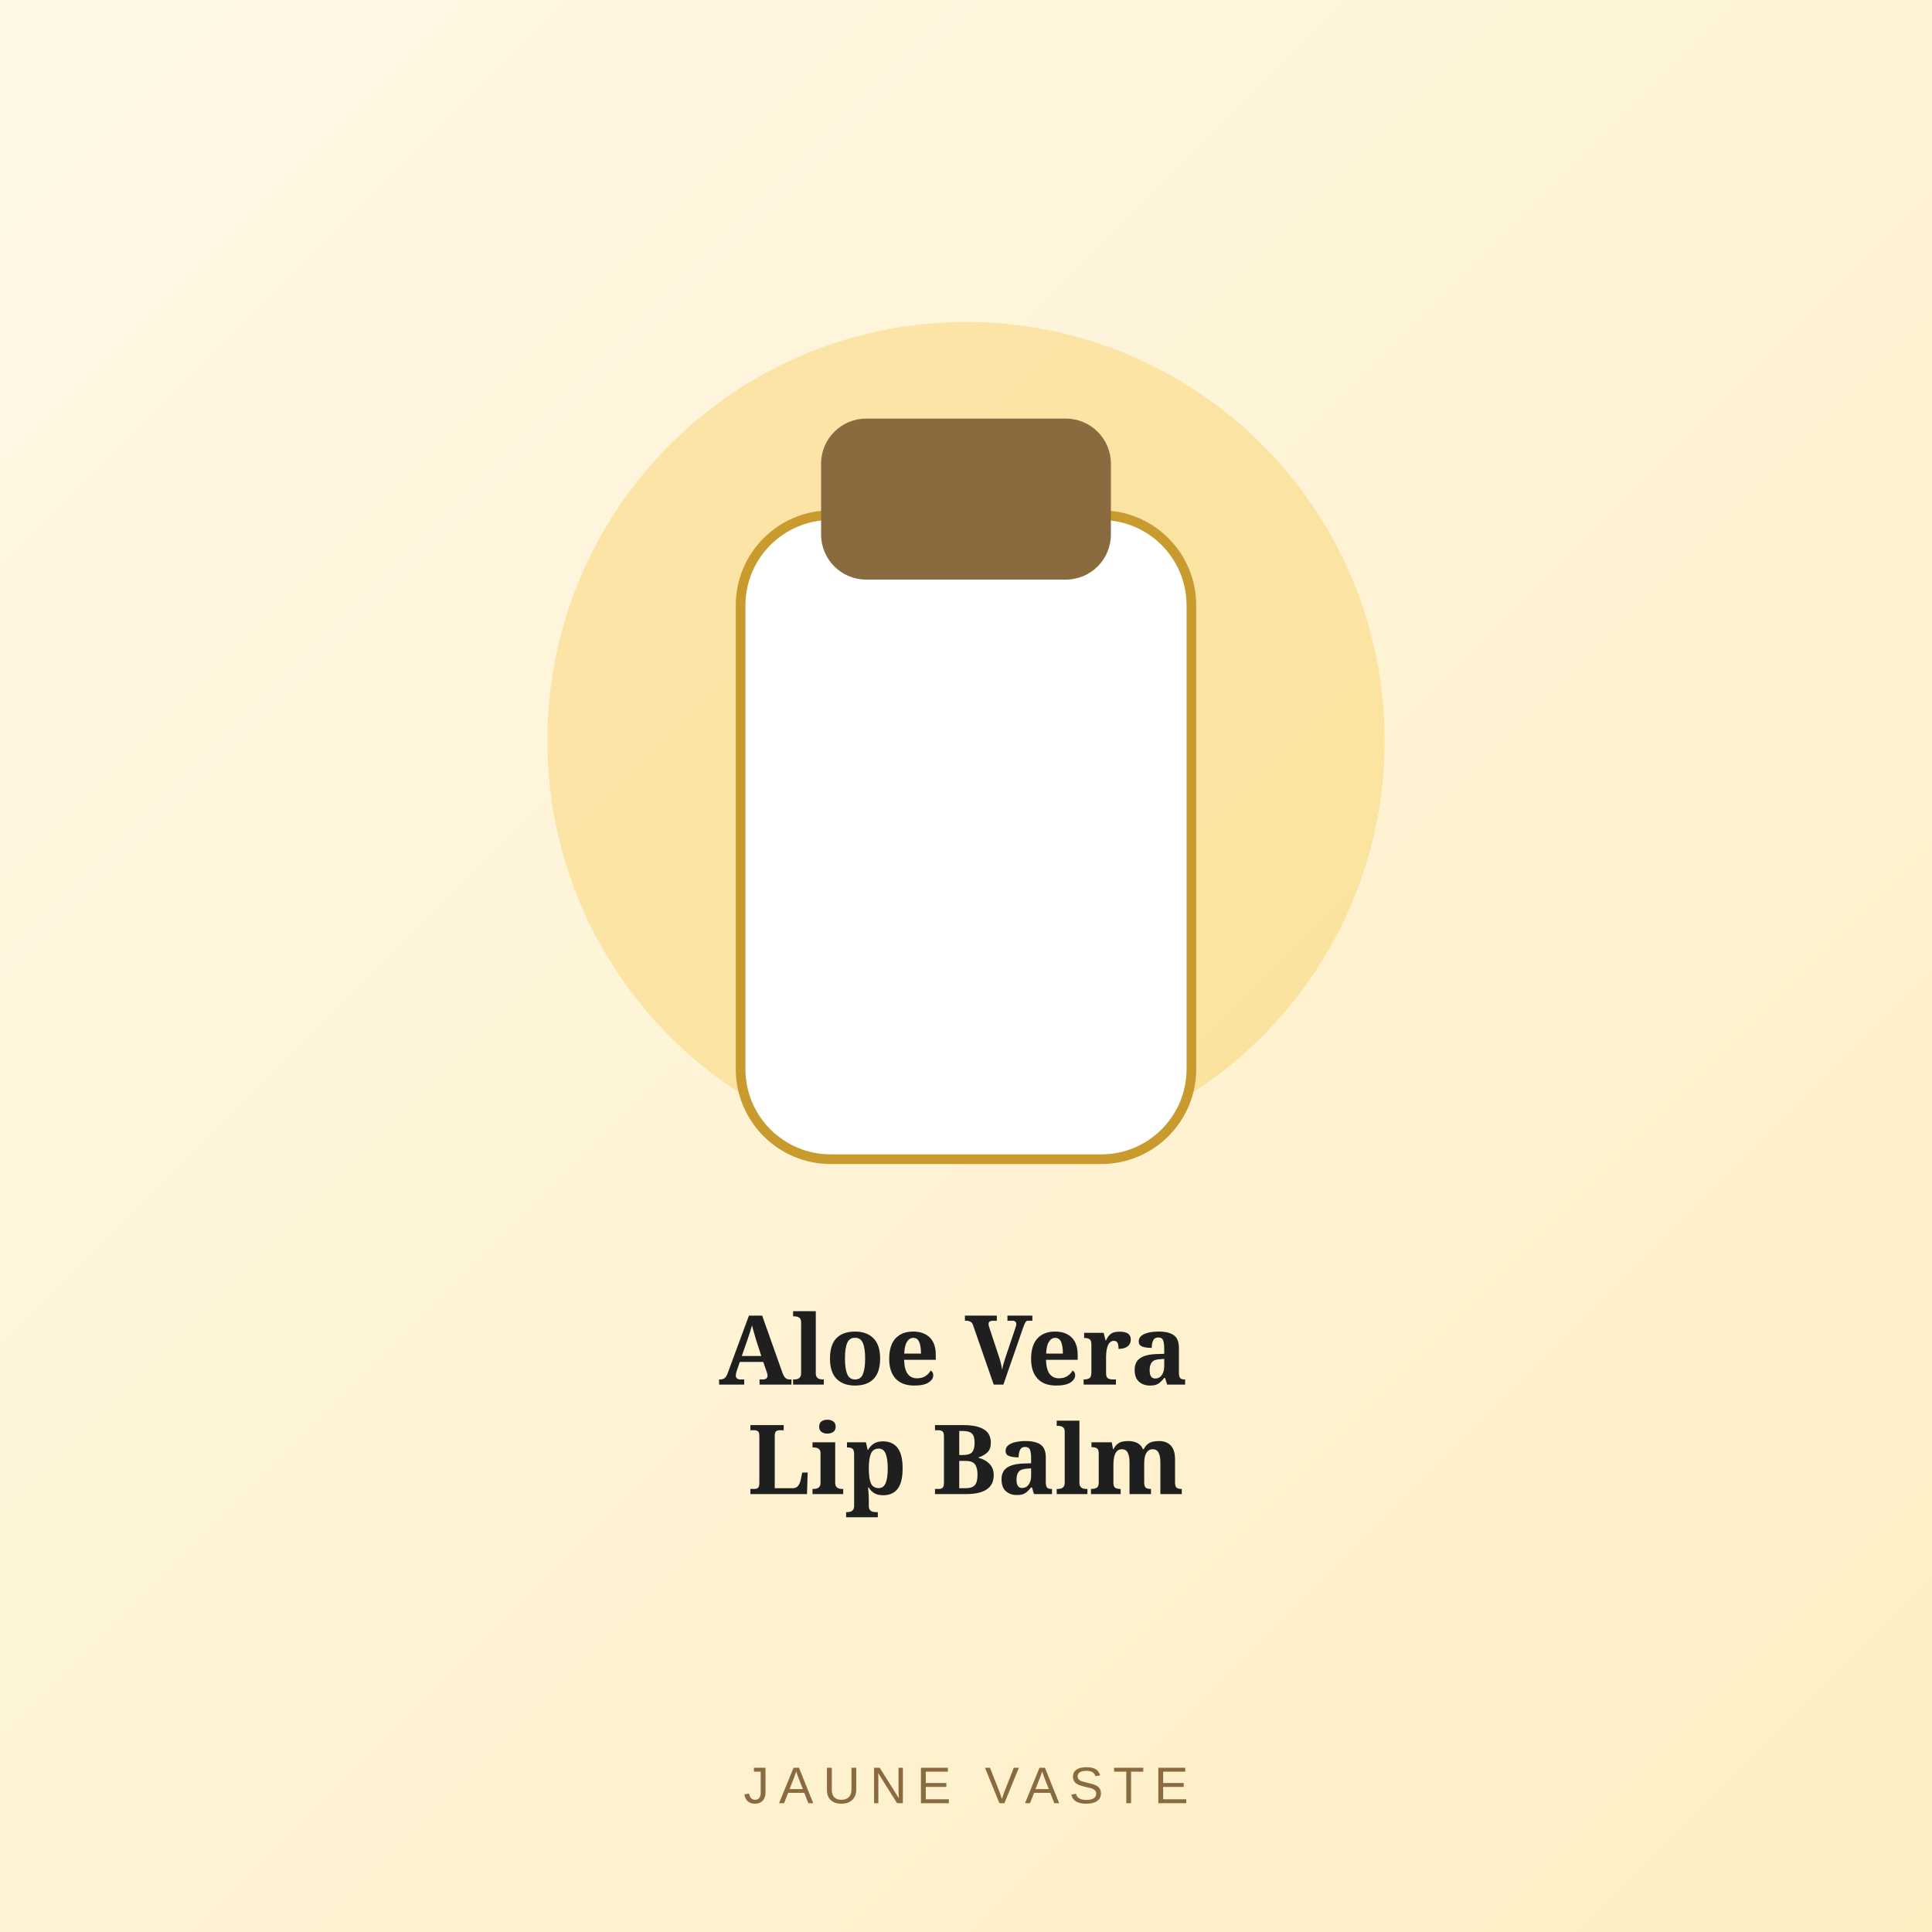
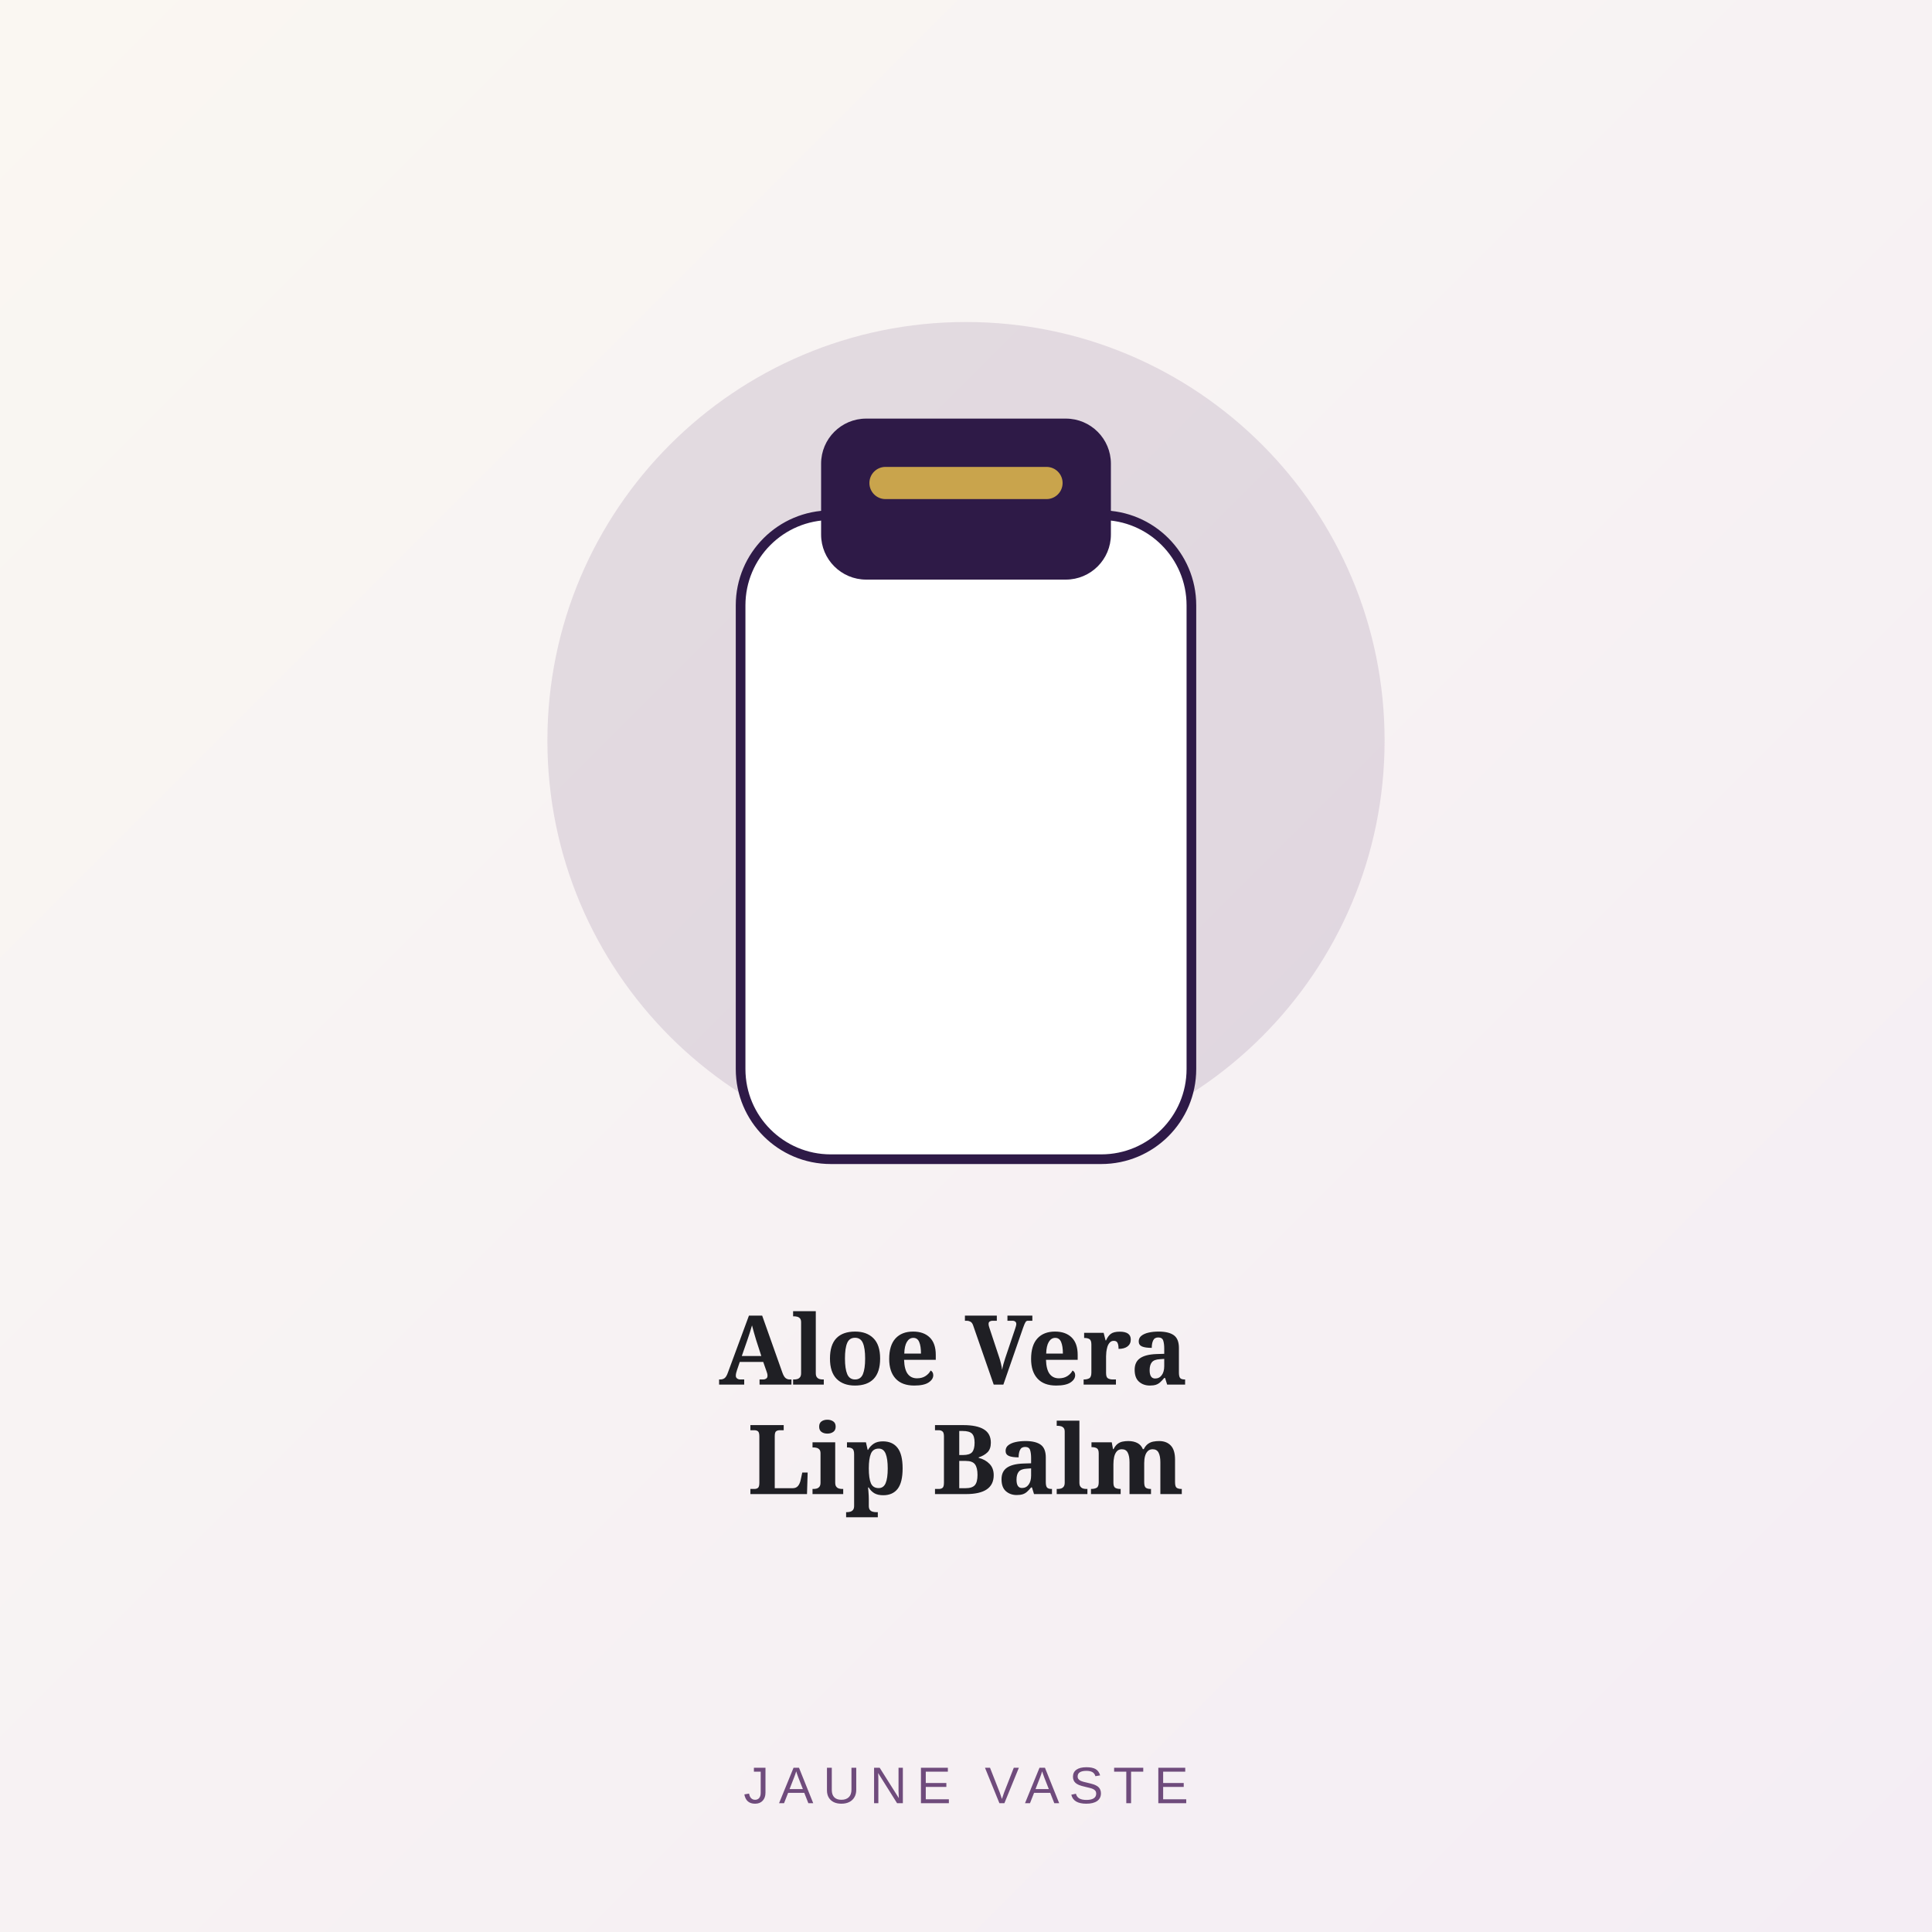
<svg xmlns="http://www.w3.org/2000/svg" viewBox="0 0 600 600" role="img" aria-label="Aloe Vera Lip Balm">
  <defs>
    <linearGradient id="bg" x1="0" y1="0" x2="1" y2="1">
-       <stop offset="0%" stop-color="#FFF8E7" />
-       <stop offset="100%" stop-color="#FDEEC2" />
+       <stop offset="0%" stop-color="#FAF7F2" />
+       <stop offset="100%" stop-color="#F4EDF4" />
    </linearGradient>
  </defs>
  <rect width="600" height="600" fill="url(#bg)" />
-   <circle cx="300" cy="230" r="130" fill="#F5C542" opacity="0.35" />
-   <rect x="230" y="160" width="140" height="200" rx="28" fill="#FFFFFF" stroke="#C99A2E" stroke-width="3" />
-   <rect x="255" y="130" width="90" height="50" rx="14" fill="#8A6A3F" />
-   <text x="300" y="430" text-anchor="middle" font-family="Georgia, 'Playfair Display', serif" font-size="30" font-weight="700" fill="#1F1F1F">
+   <circle cx="300" cy="230" r="130" fill="#6F4B7C" opacity="0.16" />
+   <rect x="230" y="160" width="140" height="200" rx="28" fill="#FFFFFF" stroke="#2E1A47" stroke-width="3" />
+   <rect x="255" y="130" width="90" height="50" rx="14" fill="#2E1A47" />
+   <rect x="270" y="145" width="60" height="10" rx="5" fill="#C9A44C" />
+   <text x="300" y="430" text-anchor="middle" font-family="Georgia, 'Playfair Display', serif" font-size="30" font-weight="700" fill="#1F1F24">
    <tspan x="300" dy="0">Aloe Vera</tspan>
    <tspan x="300" dy="34">Lip Balm</tspan>
  </text>
-   <text x="300" y="560" text-anchor="middle" font-family="Arial, sans-serif" font-size="16" letter-spacing="3" fill="#8A6A3F">JAUNE VASTE</text>
+   <text x="300" y="560" text-anchor="middle" font-family="Arial, sans-serif" font-size="16" letter-spacing="3" fill="#6F4B7C">JAUNE VASTE</text>
</svg>
